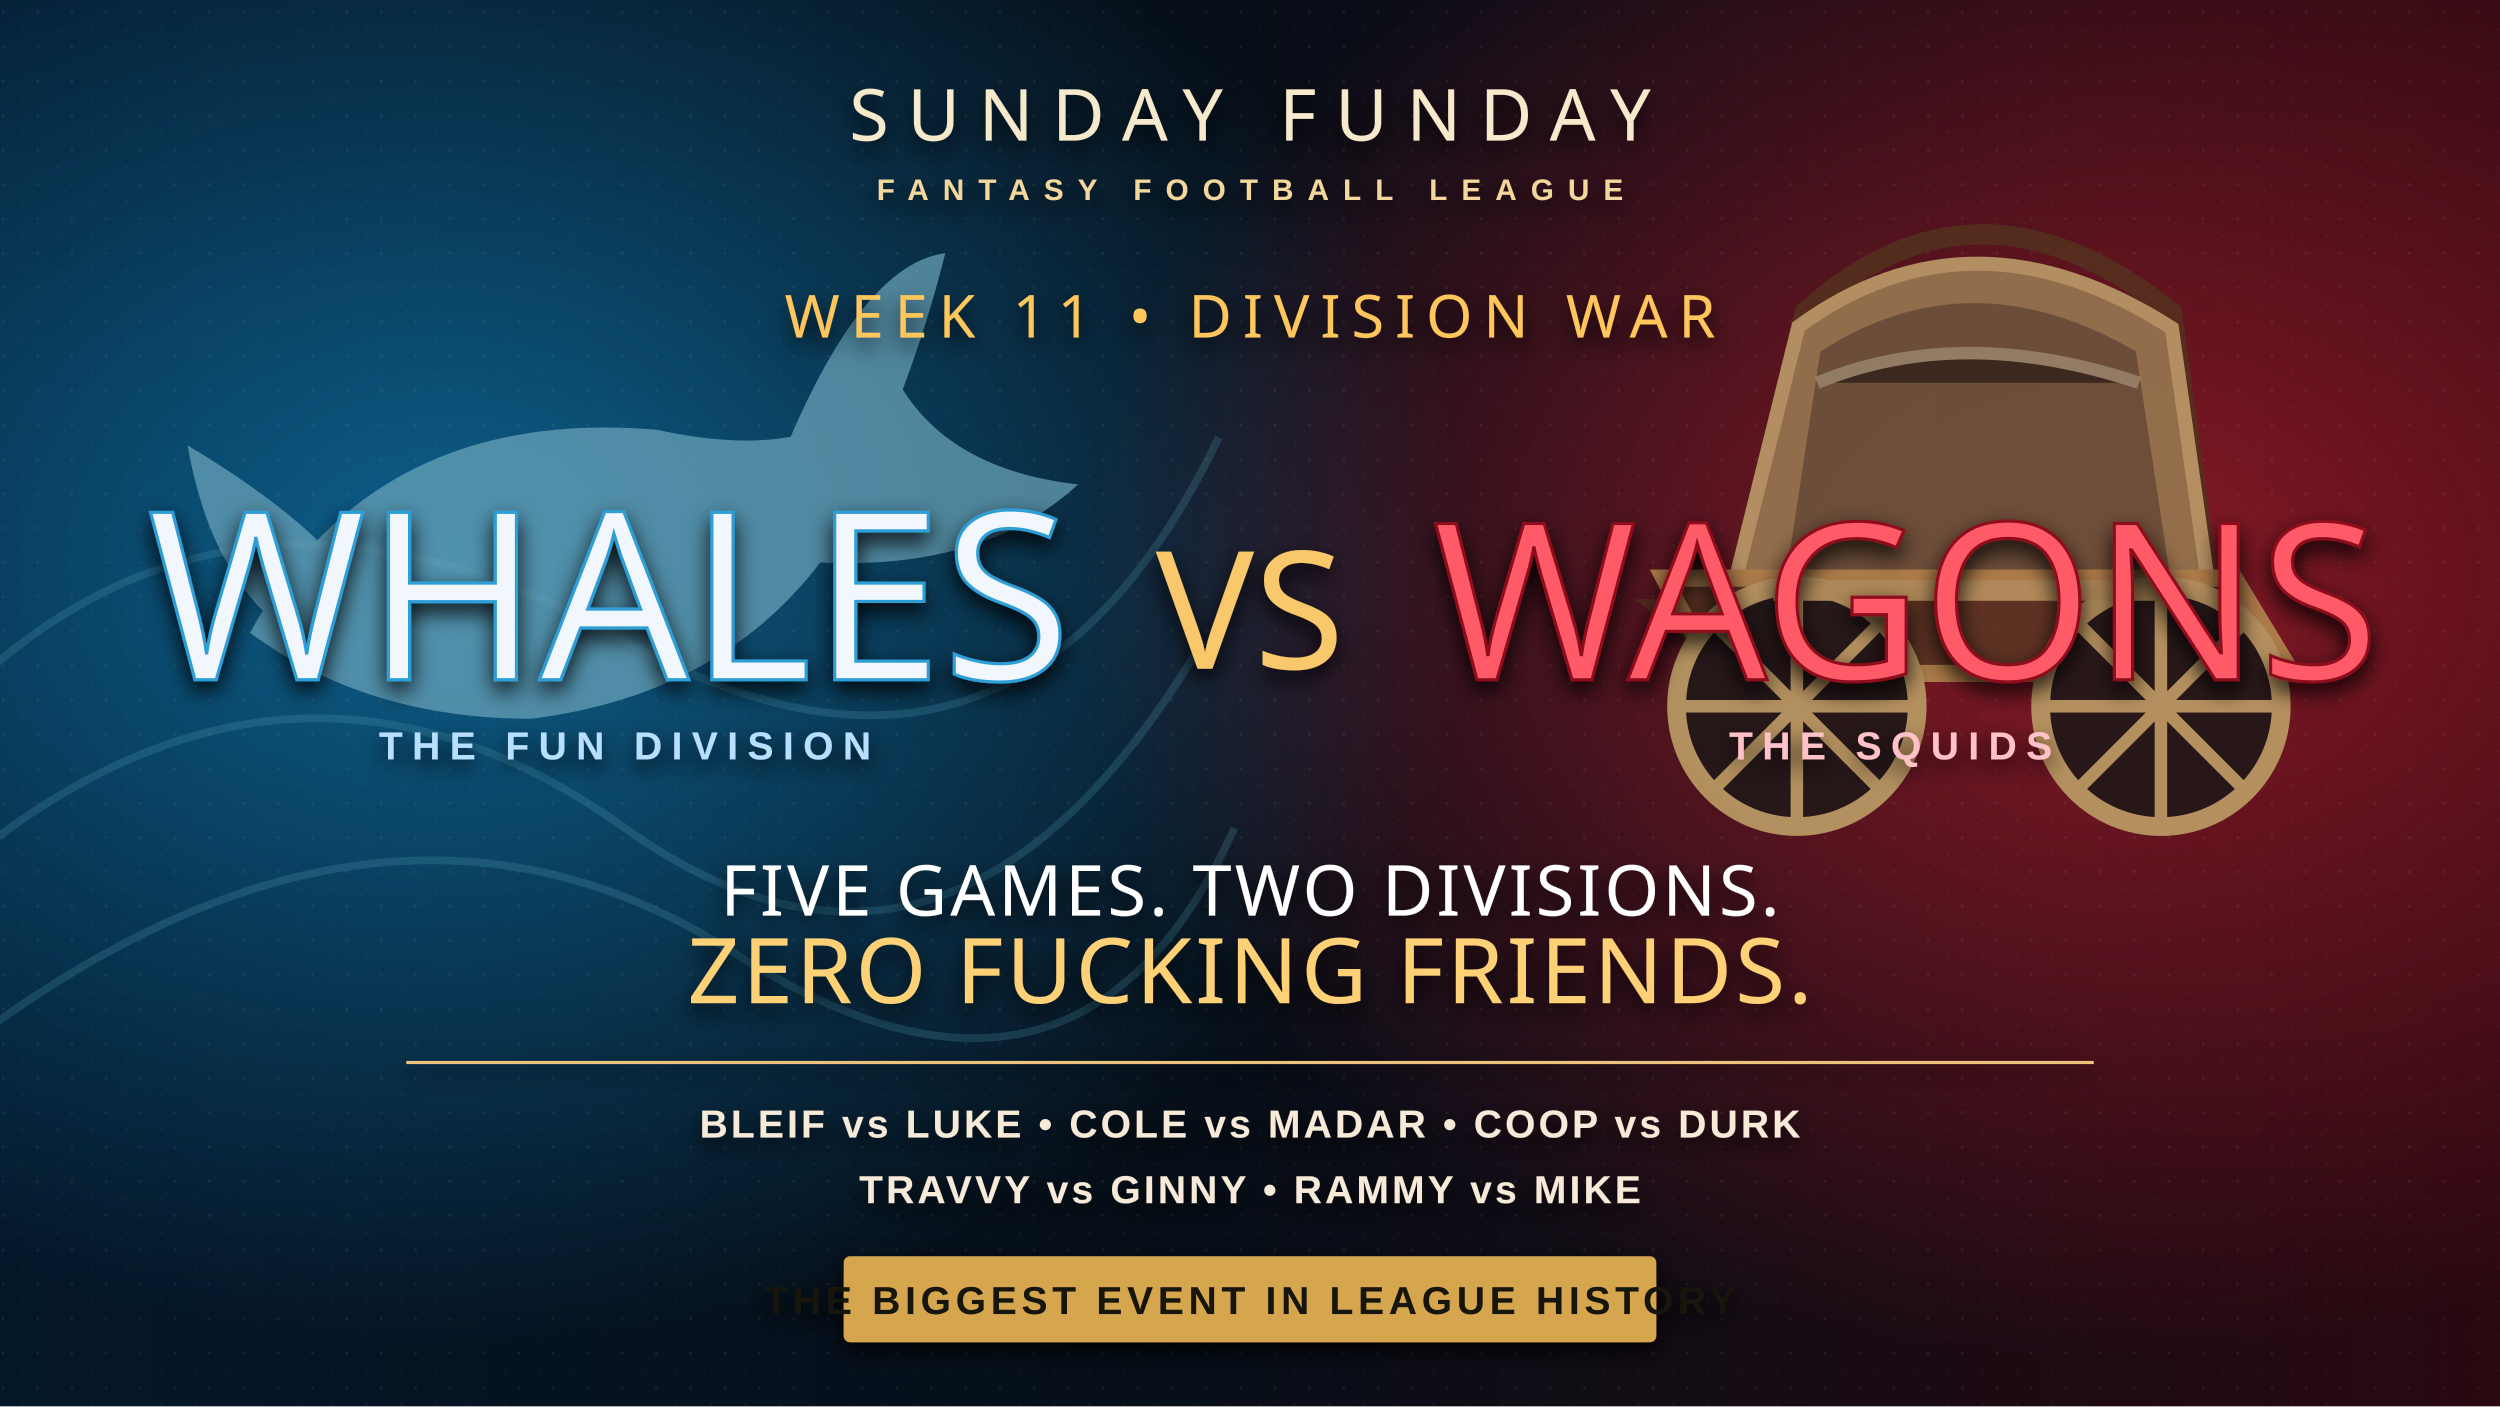
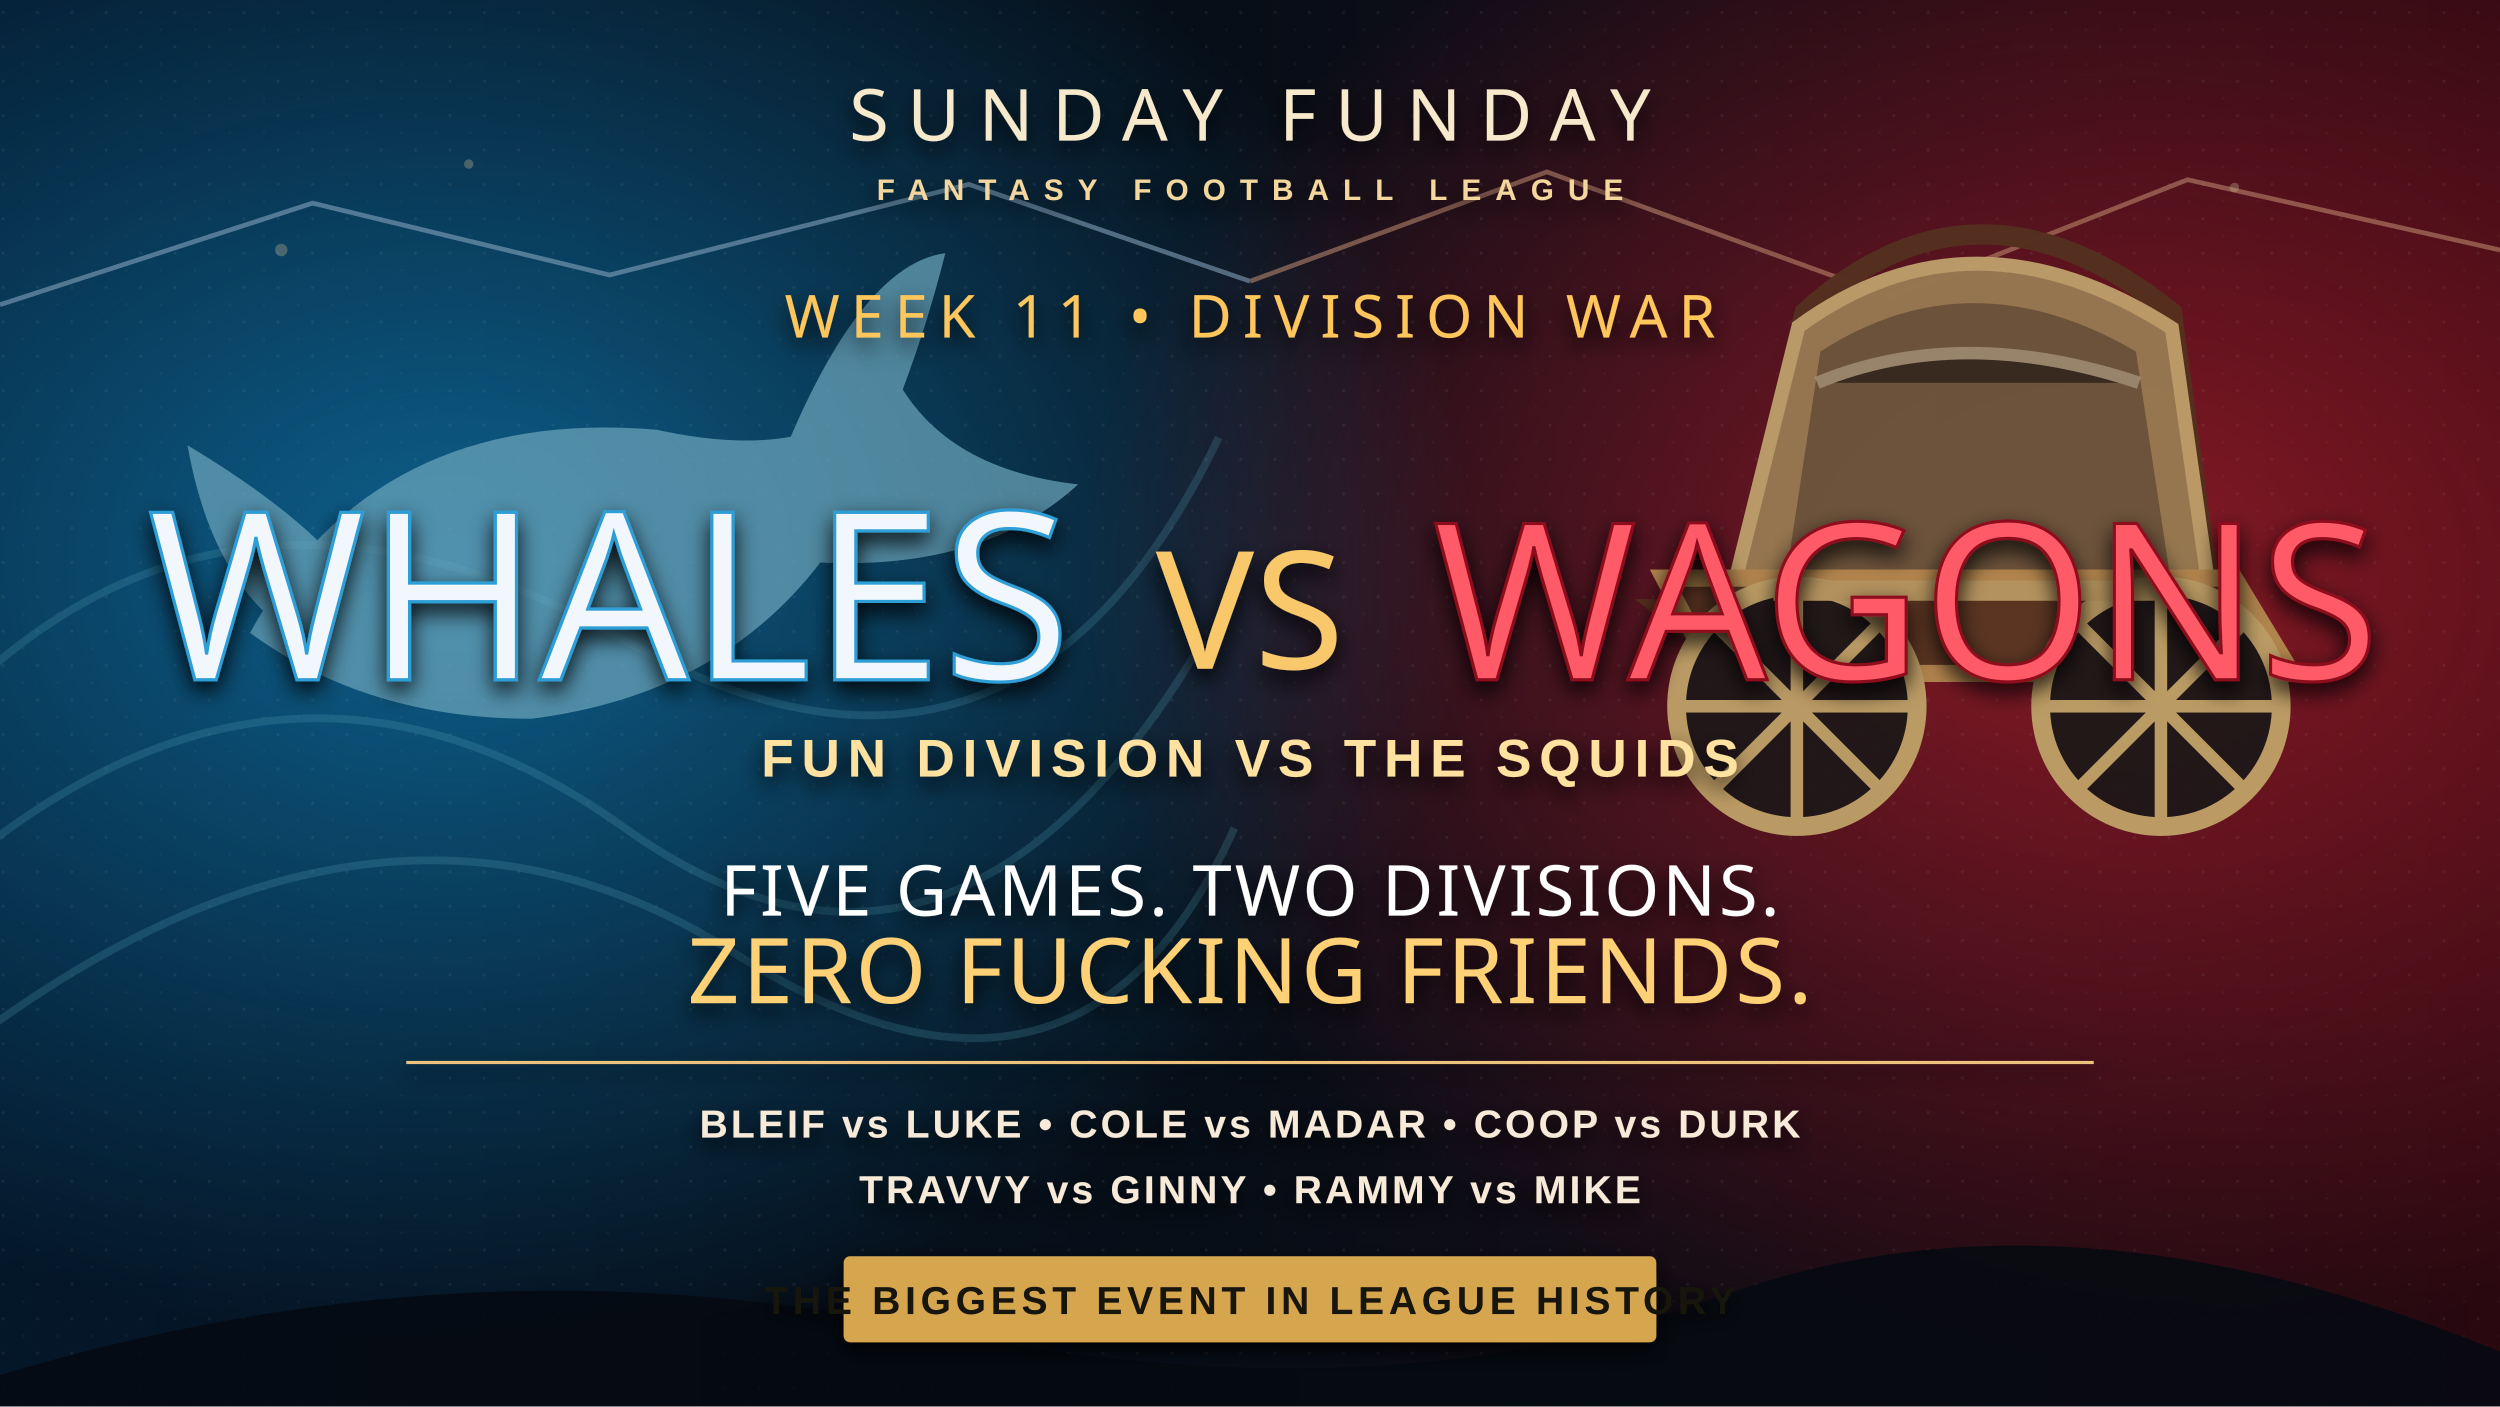
<svg xmlns="http://www.w3.org/2000/svg" viewBox="0 0 1600 900" role="img" aria-label="Sunday Funday Week 11 Division War: Whales versus Wagons">
  <defs>
    <linearGradient id="bg">
      <stop stop-color="#041b32" />
      <stop offset=".48" stop-color="#07101b" />
      <stop offset="1" stop-color="#350811" />
    </linearGradient>
    <radialGradient id="blue">
      <stop stop-color="#139de3" stop-opacity=".75" />
      <stop offset="1" stop-color="#139de3" stop-opacity="0" />
    </radialGradient>
    <radialGradient id="red">
      <stop stop-color="#ec2739" stop-opacity=".7" />
      <stop offset="1" stop-color="#ec2739" stop-opacity="0" />
    </radialGradient>
    <filter id="glow">
      <feGaussianBlur stdDeviation="18" />
    </filter>
    <filter id="shadow">
      <feDropShadow dx="0" dy="6" stdDeviation="7" flood-opacity=".9" />
    </filter>
    <pattern id="grain" width="22" height="22" patternUnits="userSpaceOnUse">
      <circle cx="2" cy="8" r="1" fill="#fff" opacity=".08" />
      <circle cx="15" cy="19" r=".7" fill="#fff" opacity=".07" />
    </pattern>
  </defs>
  <rect width="1600" height="900" fill="url(#bg)" />
  <ellipse cx="290" cy="360" rx="650" ry="500" fill="url(#blue)" />
  <ellipse cx="1340" cy="370" rx="650" ry="500" fill="url(#red)" />
  <rect width="1600" height="900" fill="url(#grain)" />
+   <g opacity=".55" stroke="#b9dfff" fill="none">
+     <path d="M0 195 L200 130 L390 176 L620 118 L800 180" stroke-width="3" />
+     <path d="M1600 160 L1400 115 L1210 190 L990 110 L800 180" stroke="#ffba92" stroke-width="3" />
+   </g>
+   <g opacity=".35" fill="#fce5b2">
+     <circle cx="180" cy="160" r="4" />
+     <circle cx="300" cy="105" r="3" />
+     <circle cx="1280" cy="175" r="4" />
+     <circle cx="1430" cy="120" r="3" />
+   </g>
+   <path d="M0 880 Q300 790 590 850 T1100 830 T1600 865 V900 H0Z" fill="#050912" opacity=".85" />
  <g opacity=".2" fill="none" stroke="#7ce4ff" stroke-width="5">
    <path d="M-30 450 Q150 270 400 410 T780 280" />
    <path d="M-20 550 Q190 380 400 530 T770 410" />
    <path d="M-10 660 Q250 470 470 610 T790 530" />
  </g>
  <g transform="translate(160 150)" fill="#8fd9f3" opacity=".7">
    <path d="M0 255 Q80 110 260 125 Q375 150 410 85 Q440 150 530 160 Q470 215 365 210 Q300 295 180 310 Q75 310 0 255Z" />
    <path d="M330 170 Q385 20 445 12 Q423 100 380 185Z" />
    <path d="M25 255 Q-25 220 -40 135 Q35 180 65 220Z" />
  </g>
-   <g transform="translate(1045 100)" opacity=".9">
+   <g transform="translate(1045 100)" opacity=".98">
    <g stroke="#6d3b23" stroke-width="13" fill="none">
      <path d="M20 290 L370 290 L420 330 L70 330Z" />
      <path d="M65 285 L110 100 Q220 0 345 100 L370 285" />
      <path d="M115 115 Q220 35 337 115" />
    </g>
    <path d="M62 286 L106 109 Q217 28 345 110 L370 286Z" fill="#c49a65" stroke="#f5ca86" stroke-width="9" />
    <path d="M98 270 L120 125 Q216 63 322 125 L344 270Z" fill="#72513c" opacity=".65" />
    <path d="M20 270 L385 270 L422 331 L52 331Z" fill="#754329" stroke="#e9ad62" stroke-width="11" />
    <g stroke="#f6cc82" stroke-width="12" fill="#291d1c">
      <circle cx="105" cy="352" r="77" />
      <circle cx="338" cy="352" r="77" />
    </g>
    <g stroke="#f6cc82" stroke-width="8">
      <path d="M105 275 V429 M28 352 H182 M51 298 L159 406 M159 298 L51 406" />
      <path d="M338 275 V429 M261 352 H415 M284 298 L392 406 M392 298 L284 406" />
    </g>
    <path d="M90 278 H350" stroke="#edc079" stroke-width="13" />
    <path d="M118 145 Q210 107 324 145" stroke="#fff1ca" stroke-width="8" opacity=".5" />
  </g>
  <rect x="0" y="0" width="1600" height="900" fill="#04070e" opacity=".24" />
  <g text-anchor="middle" font-family="Impact,Arial Black,sans-serif" filter="url(#shadow)">
    <text x="800" y="90" font-size="46" fill="#f7e9cb" letter-spacing="12">SUNDAY FUNDAY</text>
    <text x="800" y="128" font-family="Arial,sans-serif" font-weight="900" font-size="19" fill="#f3d79c" letter-spacing="9">FANTASY FOOTBALL LEAGUE</text>
    <text x="800" y="216" font-size="38" fill="#ffc65b" letter-spacing="7">WEEK 11 • DIVISION WAR</text>
    <text x="390" y="435" font-size="150" fill="#f1f7fc" stroke="#2f9ed7" stroke-width="2">WHALES</text>
    <text x="800" y="428" font-size="105" fill="#f8c86a">VS</text>
    <text x="1220" y="435" font-size="140" fill="#ff5a67" stroke="#8d101d" stroke-width="2">WAGONS</text>
-     <text x="400" y="486" font-family="Arial,sans-serif" font-size="25" font-weight="900" fill="#b8dfff" letter-spacing="6">THE FUN DIVISION</text>
-     <text x="1210" y="486" font-family="Arial,sans-serif" font-size="25" font-weight="900" fill="#ffc2c9" letter-spacing="6">THE SQUIDS</text>
+     <text x="800" y="497" font-family="Arial,sans-serif" font-size="34" font-weight="900" fill="#ffe1a0" letter-spacing="5">FUN DIVISION VS THE SQUIDS</text>
    <text x="800" y="586" font-size="45" fill="#ffffff" letter-spacing="2">FIVE GAMES. TWO DIVISIONS.</text>
    <text x="800" y="642" font-size="58" fill="#ffd177" letter-spacing="2">ZERO FUCKING FRIENDS.</text>
    <rect x="260" y="679" width="1080" height="2" fill="#edc27d" />
    <text x="800" y="728" font-family="Arial,sans-serif" font-size="25" fill="#f7ead8" font-weight="900" letter-spacing="2">BLEIF vs LUKE   •   COLE vs MADAR   •   COOP vs DURK</text>
    <text x="800" y="770" font-family="Arial,sans-serif" font-size="25" fill="#f7ead8" font-weight="900" letter-spacing="2">TRAVVY vs GINNY   •   RAMMY vs MIKE</text>
    <rect x="540" y="804" width="520" height="55" rx="4" fill="#d6a64f" />
    <text x="800" y="841" font-family="Arial,sans-serif" font-size="25" fill="#16120c" font-weight="900" letter-spacing="3">THE BIGGEST EVENT IN LEAGUE HISTORY</text>
  </g>
</svg>
